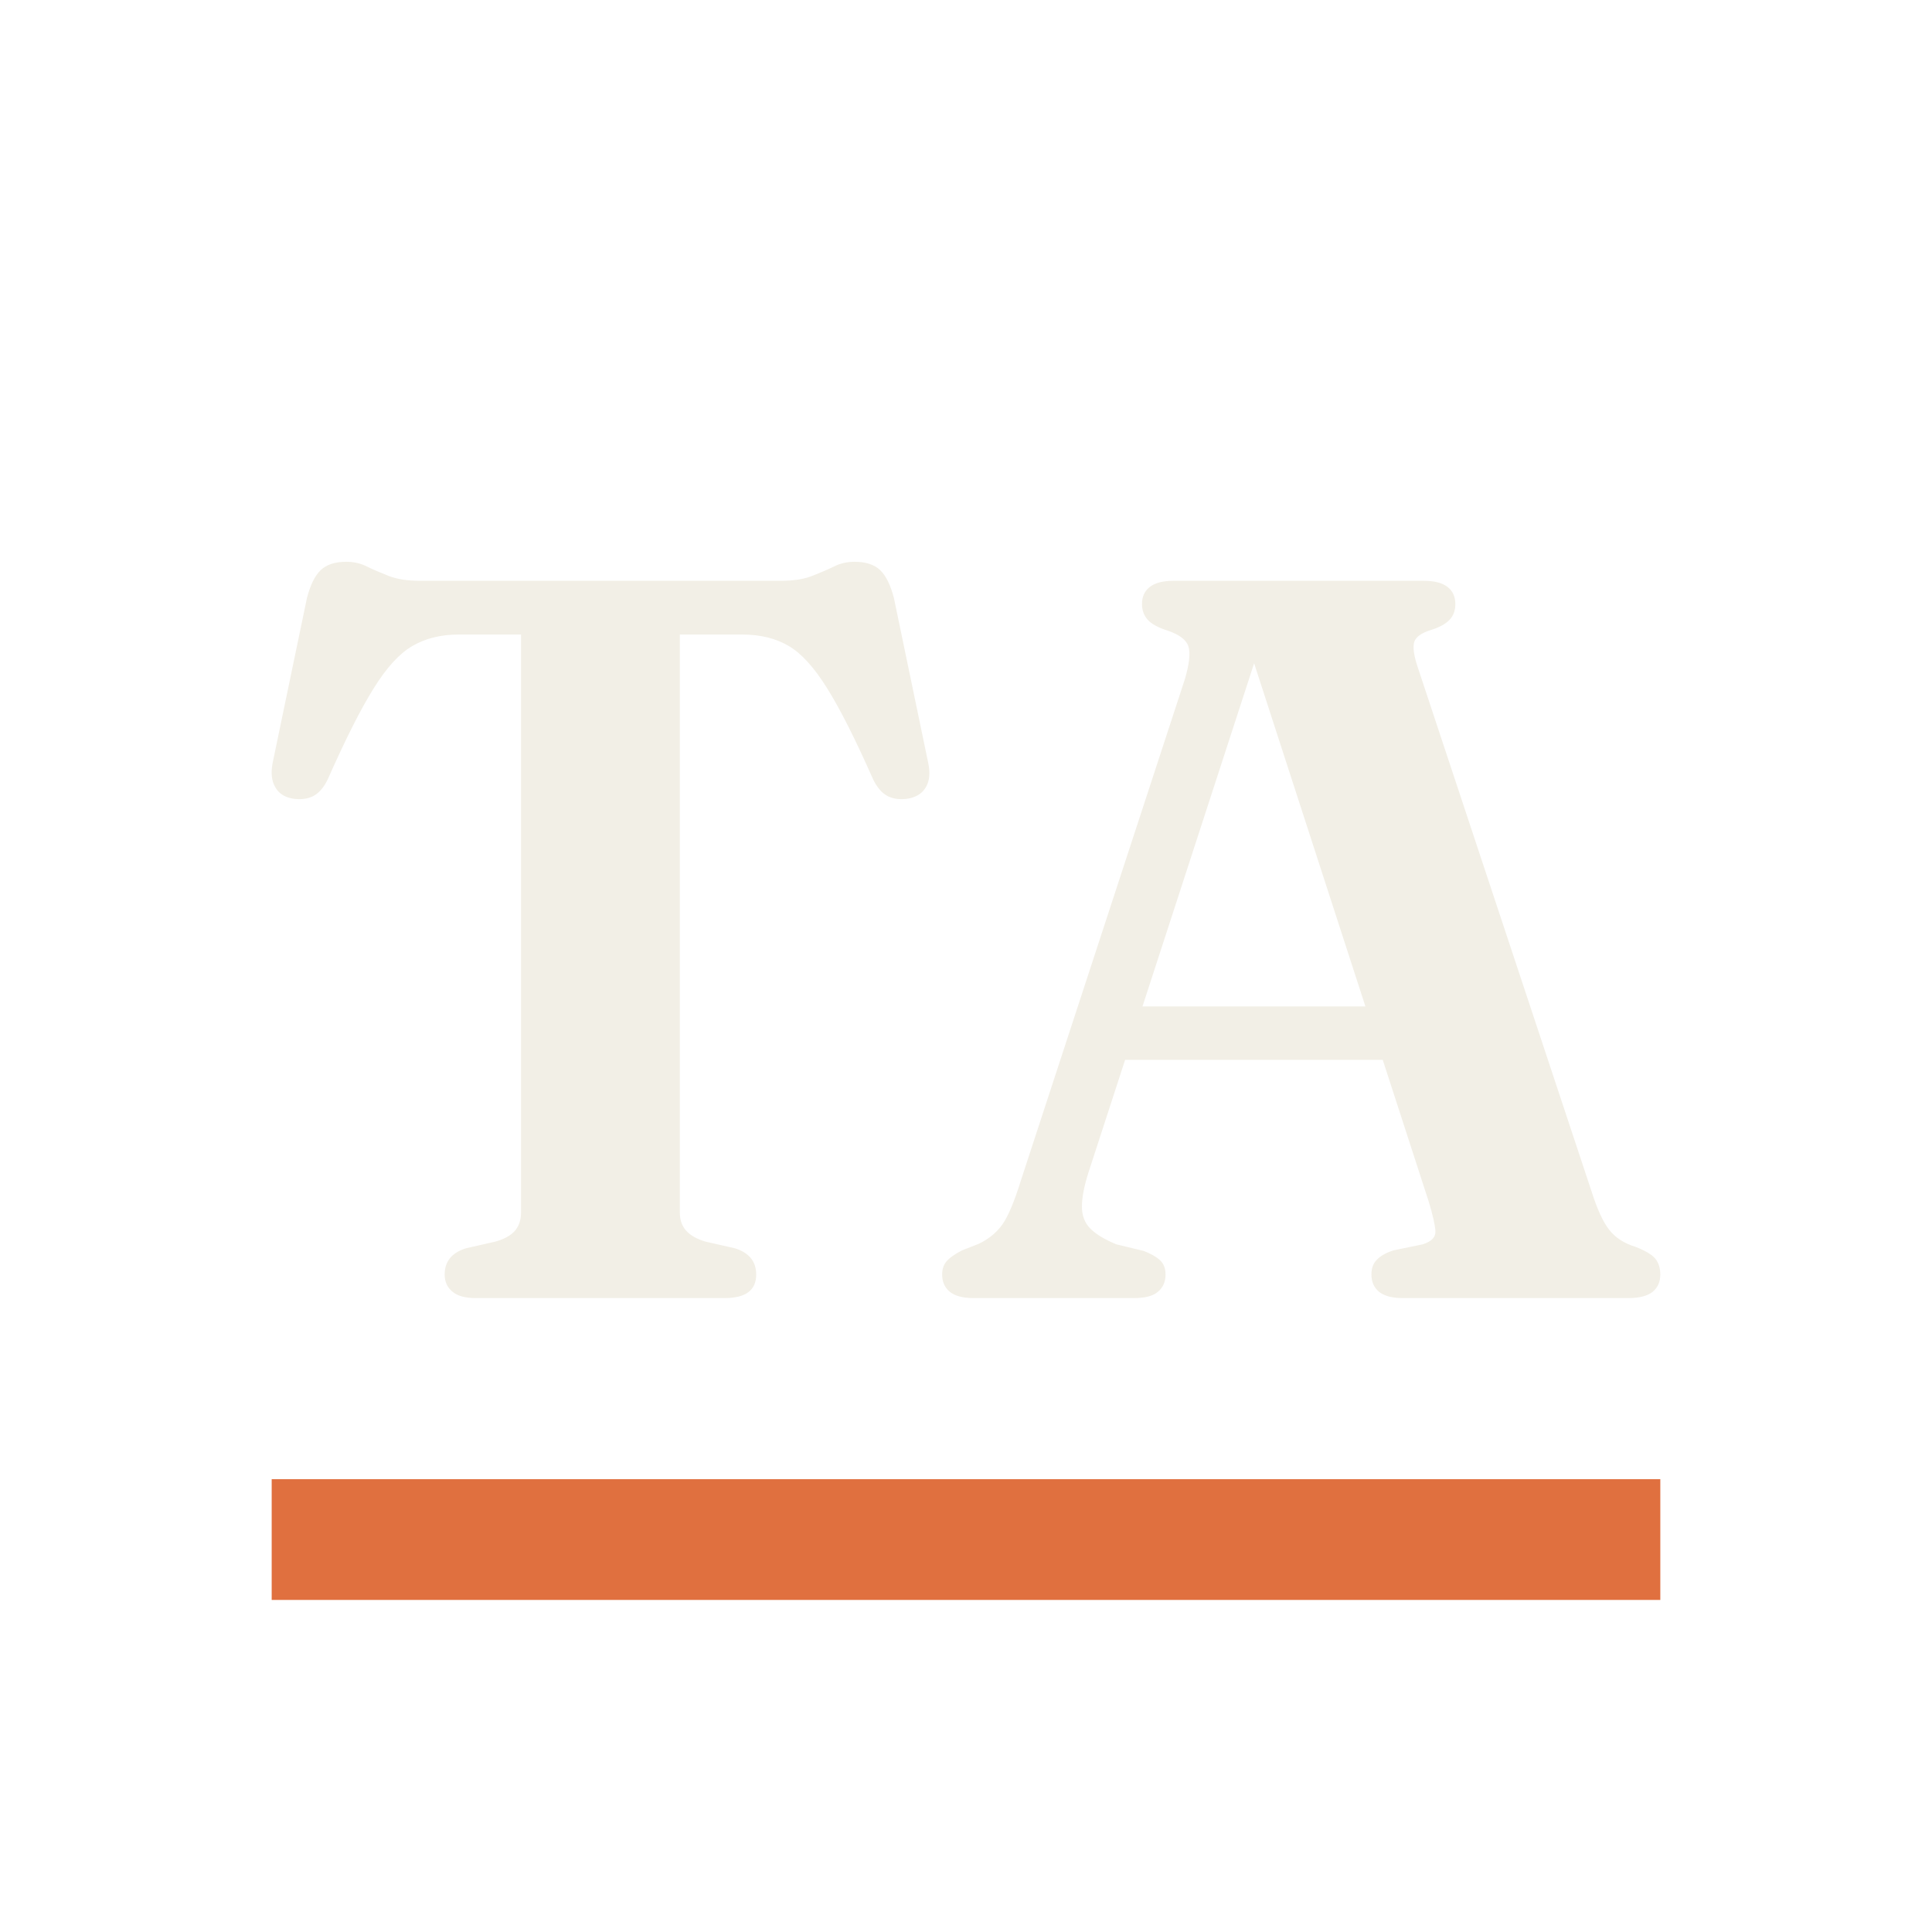
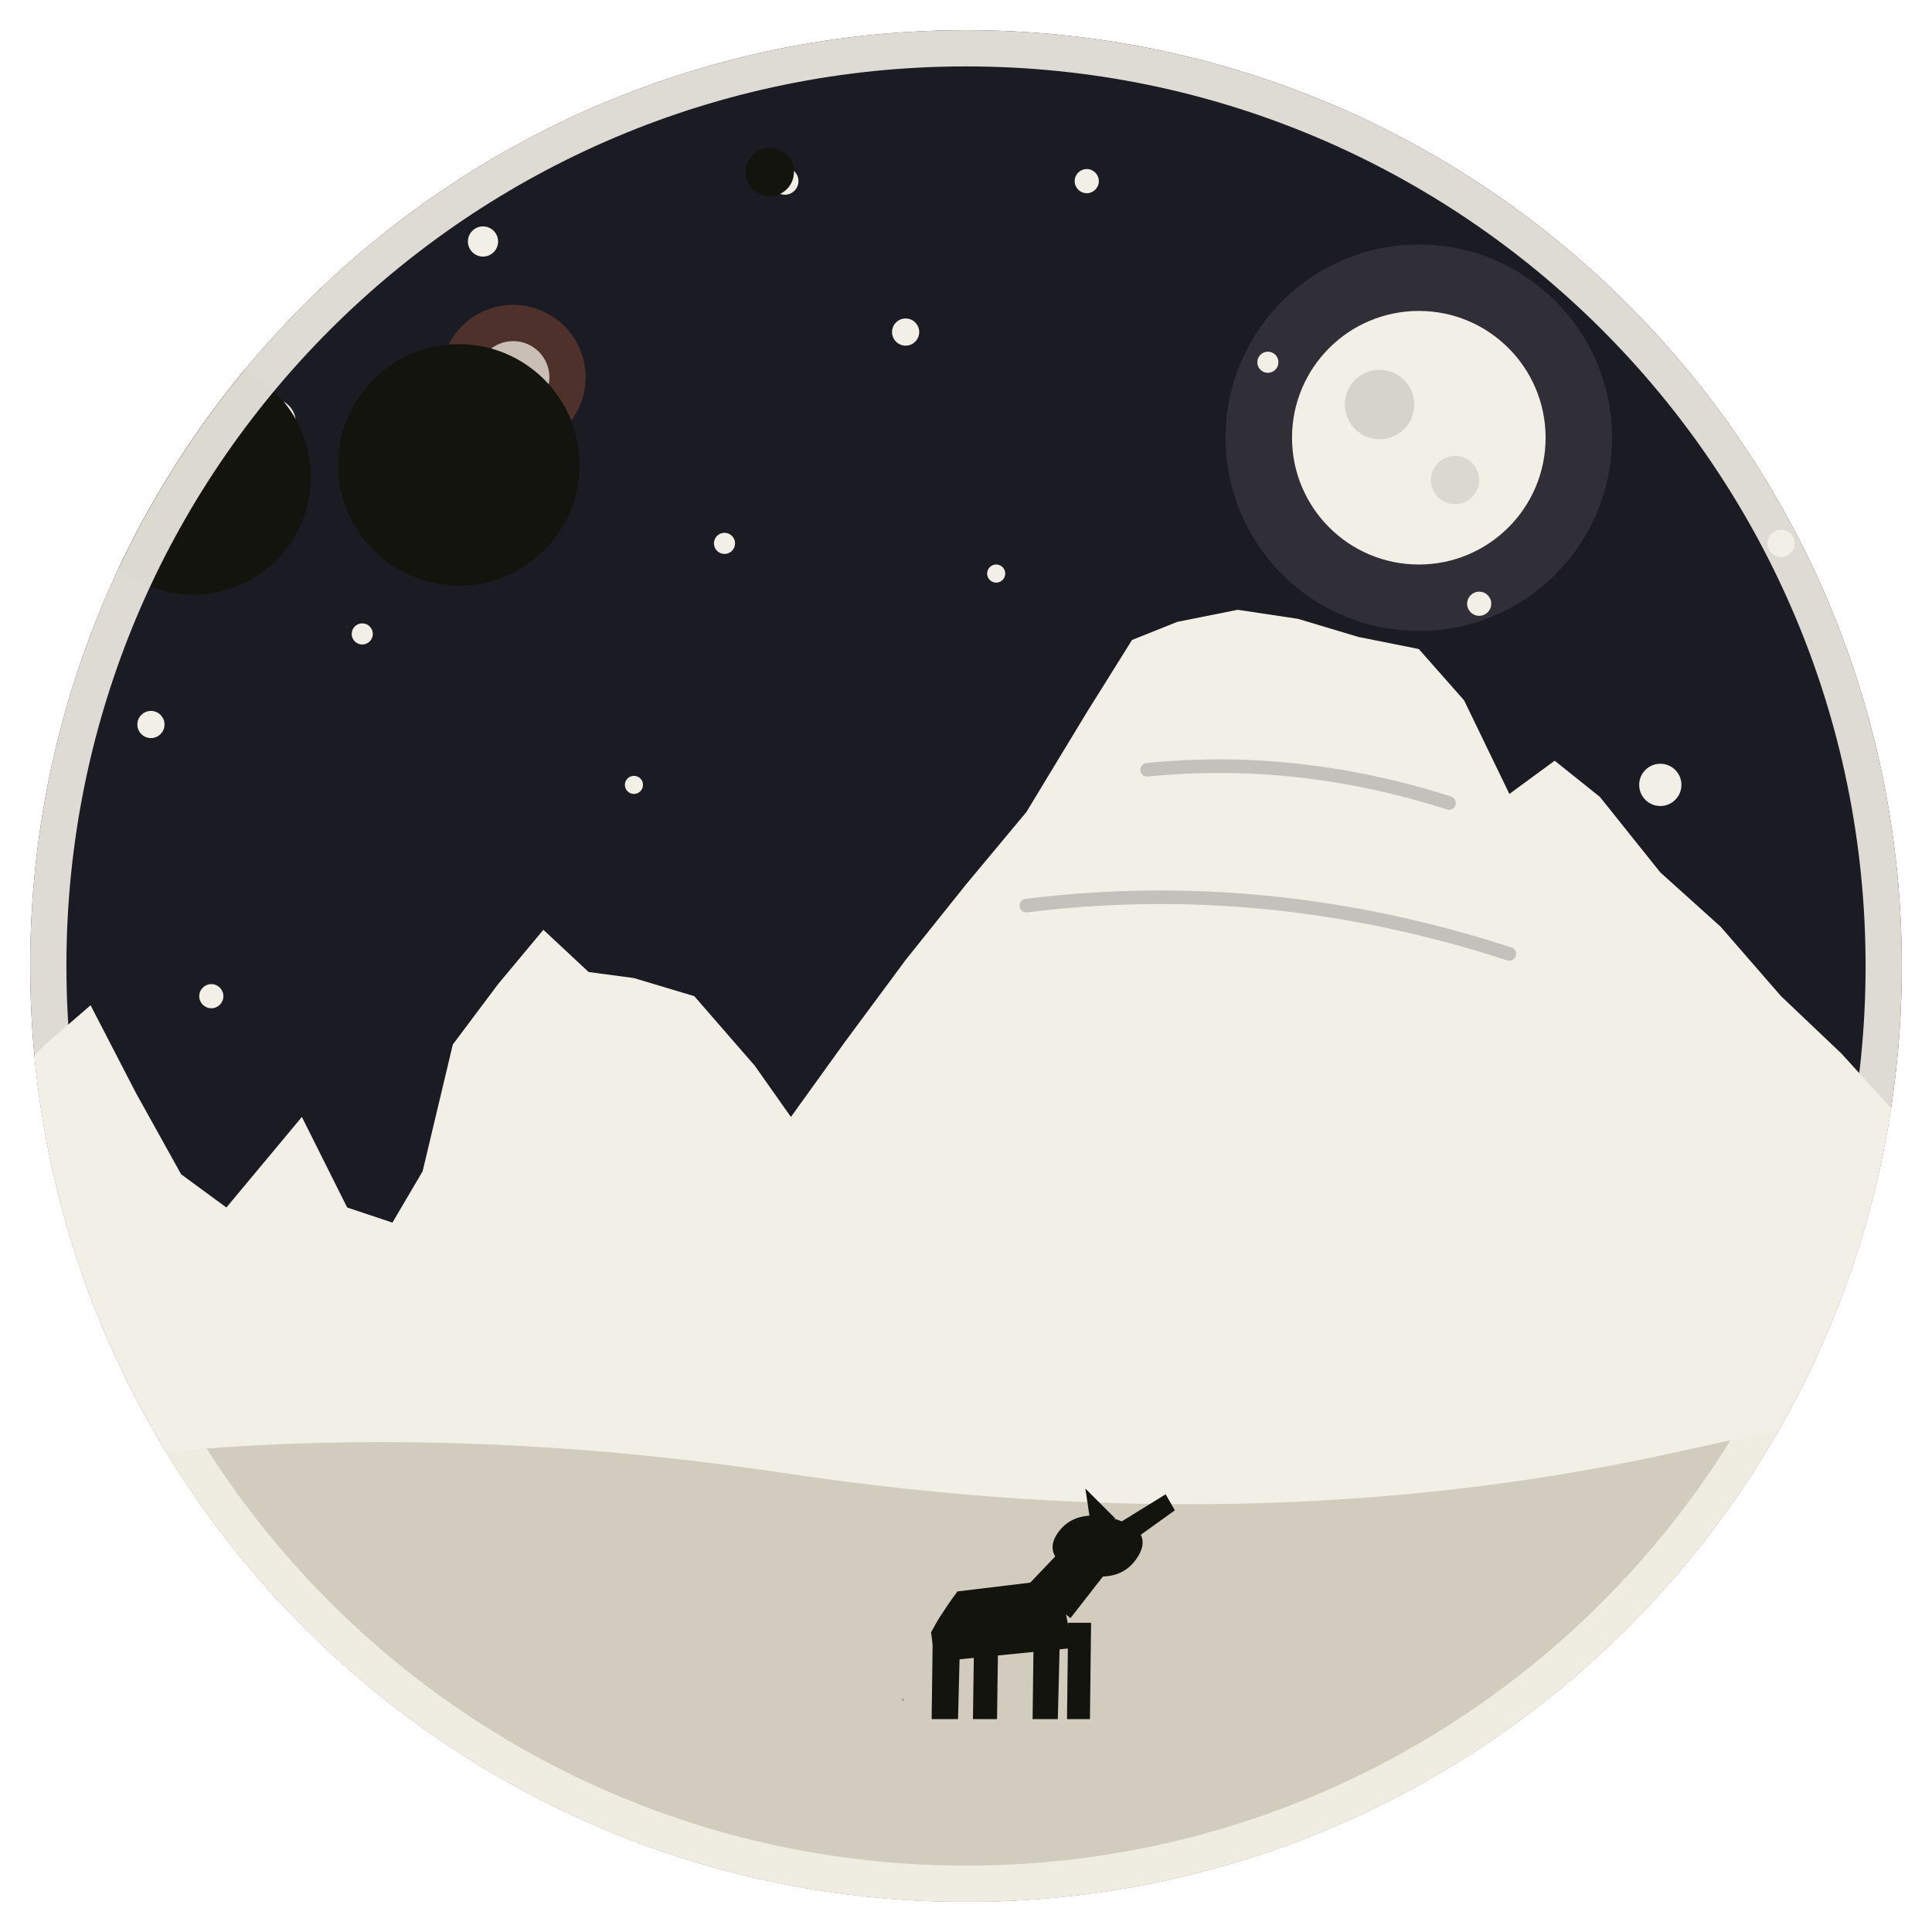
- <svg xmlns="http://www.w3.org/2000/svg" viewBox="0 0 64 64" width="64" height="64" role="img" aria-label="TinyAssets">
-   <path d="M13.92 19.24H25.86Q26.49 19.24 26.90 19.08Q27.31 18.92 27.62 18.77Q27.93 18.61 28.31 18.61Q28.87 18.61 29.16 18.89Q29.44 19.16 29.61 19.80L30.75 25.28Q30.85 25.76 30.68 26.06Q30.51 26.37 30.11 26.45Q29.72 26.52 29.42 26.38Q29.12 26.23 28.92 25.81Q28.04 23.82 27.40 22.80Q26.76 21.77 26.13 21.40Q25.49 21.02 24.59 21.02H22.52V40.17Q22.52 40.54 22.74 40.78Q22.96 41.01 23.37 41.13L24.34 41.35Q25.05 41.57 25.05 42.22Q25.05 43.00 24.01 43.00H15.75Q15.24 43.00 14.99 42.79Q14.73 42.58 14.73 42.22Q14.73 41.57 15.44 41.35L16.41 41.13Q16.84 41.01 17.05 40.78Q17.26 40.54 17.26 40.17V21.02H15.19Q14.31 21.02 13.66 21.40Q13.02 21.77 12.38 22.80Q11.74 23.82 10.86 25.81Q10.66 26.23 10.36 26.38Q10.06 26.52 9.67 26.45Q9.27 26.37 9.11 26.06Q8.94 25.76 9.03 25.28L10.17 19.80Q10.34 19.16 10.62 18.89Q10.91 18.61 11.47 18.61Q11.85 18.61 12.16 18.77Q12.47 18.92 12.88 19.08Q13.29 19.24 13.92 19.24Z M36.62 33.34H46.65L46.74 35.11H36.50ZM38.61 42.22Q38.61 42.58 38.36 42.79Q38.12 43.00 37.57 43.00H32.24Q31.72 43.00 31.46 42.79Q31.21 42.58 31.21 42.22Q31.21 41.96 31.35 41.79Q31.50 41.61 31.87 41.42L32.43 41.20Q32.94 40.95 33.22 40.54Q33.50 40.13 33.82 39.10L39.25 22.50Q39.47 21.75 39.37 21.42Q39.27 21.09 38.68 20.89Q38.20 20.74 38.01 20.52Q37.83 20.31 37.83 20.01Q37.83 19.65 38.08 19.45Q38.34 19.24 38.88 19.24H47.16Q47.70 19.24 47.96 19.45Q48.21 19.65 48.21 20.01Q48.21 20.33 48.02 20.53Q47.82 20.74 47.40 20.87Q46.94 21.01 46.85 21.26Q46.77 21.52 46.96 22.09L52.73 39.49Q53.00 40.34 53.30 40.73Q53.61 41.13 54.17 41.30Q54.66 41.49 54.83 41.69Q55.00 41.90 55.00 42.22Q55.00 42.58 54.75 42.79Q54.49 43.00 53.95 43.00H46.46Q45.94 43.00 45.68 42.79Q45.43 42.58 45.43 42.22Q45.43 41.91 45.61 41.73Q45.79 41.54 46.16 41.42L47.13 41.22Q47.57 41.08 47.55 40.78Q47.53 40.47 47.33 39.81L41.32 21.28L41.88 20.94L36.06 38.83Q35.84 39.52 35.84 39.97Q35.84 40.42 36.12 40.70Q36.40 40.98 36.98 41.22L37.89 41.44Q38.23 41.57 38.42 41.74Q38.61 41.91 38.61 42.22Z" fill="#f2efe6" />
-   <rect x="9" y="49" width="46" height="4" fill="#e0703f" />
+ <svg xmlns="http://www.w3.org/2000/svg" viewBox="0 0 64 64" width="64" height="64" role="img" aria-label="TinyAssets: Mount Baker under a wolf moon">
+   <defs>
+     <clipPath id="ta-badge">
+       <circle cx="32" cy="32" r="31" />
+     </clipPath>
+   </defs>
+   <circle cx="32" cy="32" r="31" fill="#1b1b24" />
+   <path clip-path="url(#ta-badge)" transform="translate(17 12.5) scale(0.85)" d="M-10 0 Q-10 -4.6 0 -4.6 Q10 -4.6 10 0 Q10 4.6 0 4.6 Q-10 4.6 -10 0 Z" fill="#c9b6ff" opacity="0.13" />
+   <path clip-path="url(#ta-badge)" transform="translate(17 12.5) scale(0.85)" d="M-8.8 -1.3 Q-4.8 -3.7 0 -3.3 Q5.4 -2.9 8.4 0.3" fill="none" stroke="#f2efe6" stroke-width="0.7" stroke-linecap="round" opacity="0.3" />
+   <path clip-path="url(#ta-badge)" transform="translate(17 12.5) scale(0.85)" d="M8.8 1.3 Q4.8 3.7 0 3.3 Q-5.4 2.9 -8.4 -0.3" fill="none" stroke="#f2efe6" stroke-width="0.7" stroke-linecap="round" opacity="0.3" />
+   <circle clip-path="url(#ta-badge)" cx="17" cy="12.5" r="2.4" fill="#e0703f" opacity="0.26" />
+   <circle clip-path="url(#ta-badge)" cx="17" cy="12.5" r="1.2" fill="#f2efe6" opacity="0.75" />
+   <circle clip-path="url(#ta-badge)" cx="9" cy="14" r="0.8" fill="#f2efe6" />
+   <circle clip-path="url(#ta-badge)" cx="16" cy="8" r="0.5" fill="#f2efe6" />
+   <circle clip-path="url(#ta-badge)" cx="5" cy="24" r="0.45" fill="#f2efe6" />
+   <circle clip-path="url(#ta-badge)" cx="55" cy="26" r="0.7" fill="#f2efe6" />
+   <circle clip-path="url(#ta-badge)" cx="59" cy="18" r="0.45" fill="#f2efe6" />
+   <circle clip-path="url(#ta-badge)" cx="26" cy="6" r="0.45" fill="#f2efe6" />
+   <circle clip-path="url(#ta-badge)" cx="49" cy="20" r="0.4" fill="#f2efe6" />
+   <circle clip-path="url(#ta-badge)" cx="12" cy="21" r="0.35" fill="#f2efe6" />
+   <circle clip-path="url(#ta-badge)" cx="30" cy="11" r="0.45" fill="#f2efe6" />
+   <circle clip-path="url(#ta-badge)" cx="36" cy="6" r="0.4" fill="#f2efe6" />
+   <circle clip-path="url(#ta-badge)" cx="54" cy="9" r="0.5" fill="#f2efe6" />
+   <circle clip-path="url(#ta-badge)" cx="24" cy="18" r="0.35" fill="#f2efe6" />
+   <circle clip-path="url(#ta-badge)" cx="42" cy="12" r="0.35" fill="#f2efe6" />
+   <circle clip-path="url(#ta-badge)" cx="7" cy="33" r="0.4" fill="#f2efe6" />
+   <circle clip-path="url(#ta-badge)" cx="58" cy="33" r="0.4" fill="#f2efe6" />
+   <circle clip-path="url(#ta-badge)" cx="21" cy="26" r="0.3" fill="#f2efe6" />
+   <circle clip-path="url(#ta-badge)" cx="33" cy="19" r="0.3" fill="#f2efe6" />
+   <circle clip-path="url(#ta-badge)" cx="47" cy="14.5" r="6.4" fill="#f2efe6" opacity="0.1" />
+   <circle clip-path="url(#ta-badge)" cx="47" cy="14.5" r="4.2" fill="#f2efe6" />
+   <circle clip-path="url(#ta-badge)" cx="45.7" cy="13.4" r="1.15" fill="#1b1b24" opacity="0.13" />
+   <circle clip-path="url(#ta-badge)" cx="48.2" cy="15.9" r="0.8" fill="#1b1b24" opacity="0.11" />
+   <path clip-path="url(#ta-badge)" d="M-6 64 L-6 43.4 L-2 38.5 L0 36.1 L1.5 34.6 L3 33.3 L4.5 36.2 L6 38.9 L7.5 40.0 L9 38.2 L10 37.0 L11.5 40.0 L13 40.5 L14 38.8 L15 34.6 L16.5 32.6 L18 30.8 L19.5 32.2 L21 32.4 L23 33.0 L25 35.3 L26.2 37.0 L28 34.5 L30 31.8 L32 29.3 L34 26.9 L36 23.6 L37.5 21.2 L39 20.6 L41 20.2 L43 20.5 L45 21.1 L47 21.5 L48.5 23.2 L50 26.3 L51.5 25.2 L53 26.4 L55 28.9 L57 30.7 L59 33.0 L61 34.9 L63 37.1 L65 41.9 L67 43.5 L70 43.5 L70 64 Z" fill="#f2efe6" />
+   <path clip-path="url(#ta-badge)" d="M38 25.5 Q43 25 48 26.6" fill="none" stroke="#1b1b24" stroke-width="0.45" stroke-linecap="round" opacity="0.22" />
+   <path clip-path="url(#ta-badge)" d="M34 30 Q42 29 50 31.6" fill="none" stroke="#1b1b24" stroke-width="0.45" stroke-linecap="round" opacity="0.22" />
+   <path clip-path="url(#ta-badge)" d="M-4 64 L-4 49.6 Q10 46.4 26 48.8 Q42 51.2 56 48 L68 45.4 L68 64 Z" fill="#d2ccbe" />
+   <circle clip-path="url(#ta-badge)" cx="6.4" cy="15.8" r="3.9" fill="#14140f" />
+   <path clip-path="url(#ta-badge)" transform="translate(29 47.6) scale(0.38)" d="M4.4 13.8 L16.0 12.4 L17.2 18.4 L5.2 19.6 Z" fill="#14140f" />
+   <circle clip-path="url(#ta-badge)" cx="15.2" cy="15.4" r="4" fill="#14140f" />
+   <path clip-path="url(#ta-badge)" transform="translate(29 47.6) scale(0.38)" d="M5.0 16.8 L7.4 16.8 L7.2 24.6 L4.9 24.6 Z" fill="#14140f" />
+   <path clip-path="url(#ta-badge)" transform="translate(29 47.6) scale(0.38)" d="M8.6 17.4 L10.7 17.4 L10.6 24.6 L8.5 24.6 Z" fill="#14140f" />
+   <path clip-path="url(#ta-badge)" transform="translate(29 47.6) scale(0.38)" d="M13.8 16.6 L16.1 16.6 L15.9 24.6 L13.7 24.6 Z" fill="#14140f" />
+   <path clip-path="url(#ta-badge)" transform="translate(29 47.6) scale(0.38)" d="M16.8 16.2 L18.8 16.2 L18.7 24.6 L16.7 24.6 Z" fill="#14140f" />
+   <path clip-path="url(#ta-badge)" transform="translate(29 47.6) scale(0.38)" d="M4.6 14.0 C2.0 13.4 0.6 14.8 0.4 17.8 C0.3 20.0 1.0 21.8 2.4 23.0 C2.4 20.4 2.9 18.5 3.9 17.4 C4.6 16.6 5.4 16.2 6.4 16.1 Z" fill="#14140f" />
+   <path clip-path="url(#ta-badge)" transform="translate(29 47.6) scale(0.38)" d="M13.4 12.8 L17.0 15.8 L20.9 10.8 L17.6 8.4 Z" fill="#14140f" />
+   <path clip-path="url(#ta-badge)" transform="translate(29 47.6) scale(0.38)" d="M22.99 8.30 Q23.75 9.35 22.60 10.83 Q21.45 12.30 19.30 12.16 Q17.15 12.02 16.01 10.85 Q14.87 9.68 16.02 8.20 Q17.17 6.73 19.32 6.87 Q21.47 7.01 22.99 8.30 Z" fill="#14140f" />
+   <path clip-path="url(#ta-badge)" transform="translate(29 47.6) scale(0.38)" d="M20.6 7.9 L25.3 5.0 L26.1 6.4 L21.5 9.7 Z" fill="#14140f" />
+   <circle clip-path="url(#ta-badge)" cx="25.5" cy="5.7" r="0.8" fill="#14140f" />
+   <path clip-path="url(#ta-badge)" transform="translate(29 47.6) scale(0.38)" d="M18.9 8.5 L20.9 7.1 L18.3 4.5 Z" fill="#14140f" />
+   <path clip-path="url(#ta-badge)" transform="translate(29 47.6) scale(0.38)" d="M20.2 9.9 L22.1 8.5 L19.6 5.9 Z" fill="#14140f" />
+   <circle cx="32" cy="32" r="30.4" fill="none" stroke="#f2efe6" stroke-width="1.2" opacity=".9" />
</svg>
